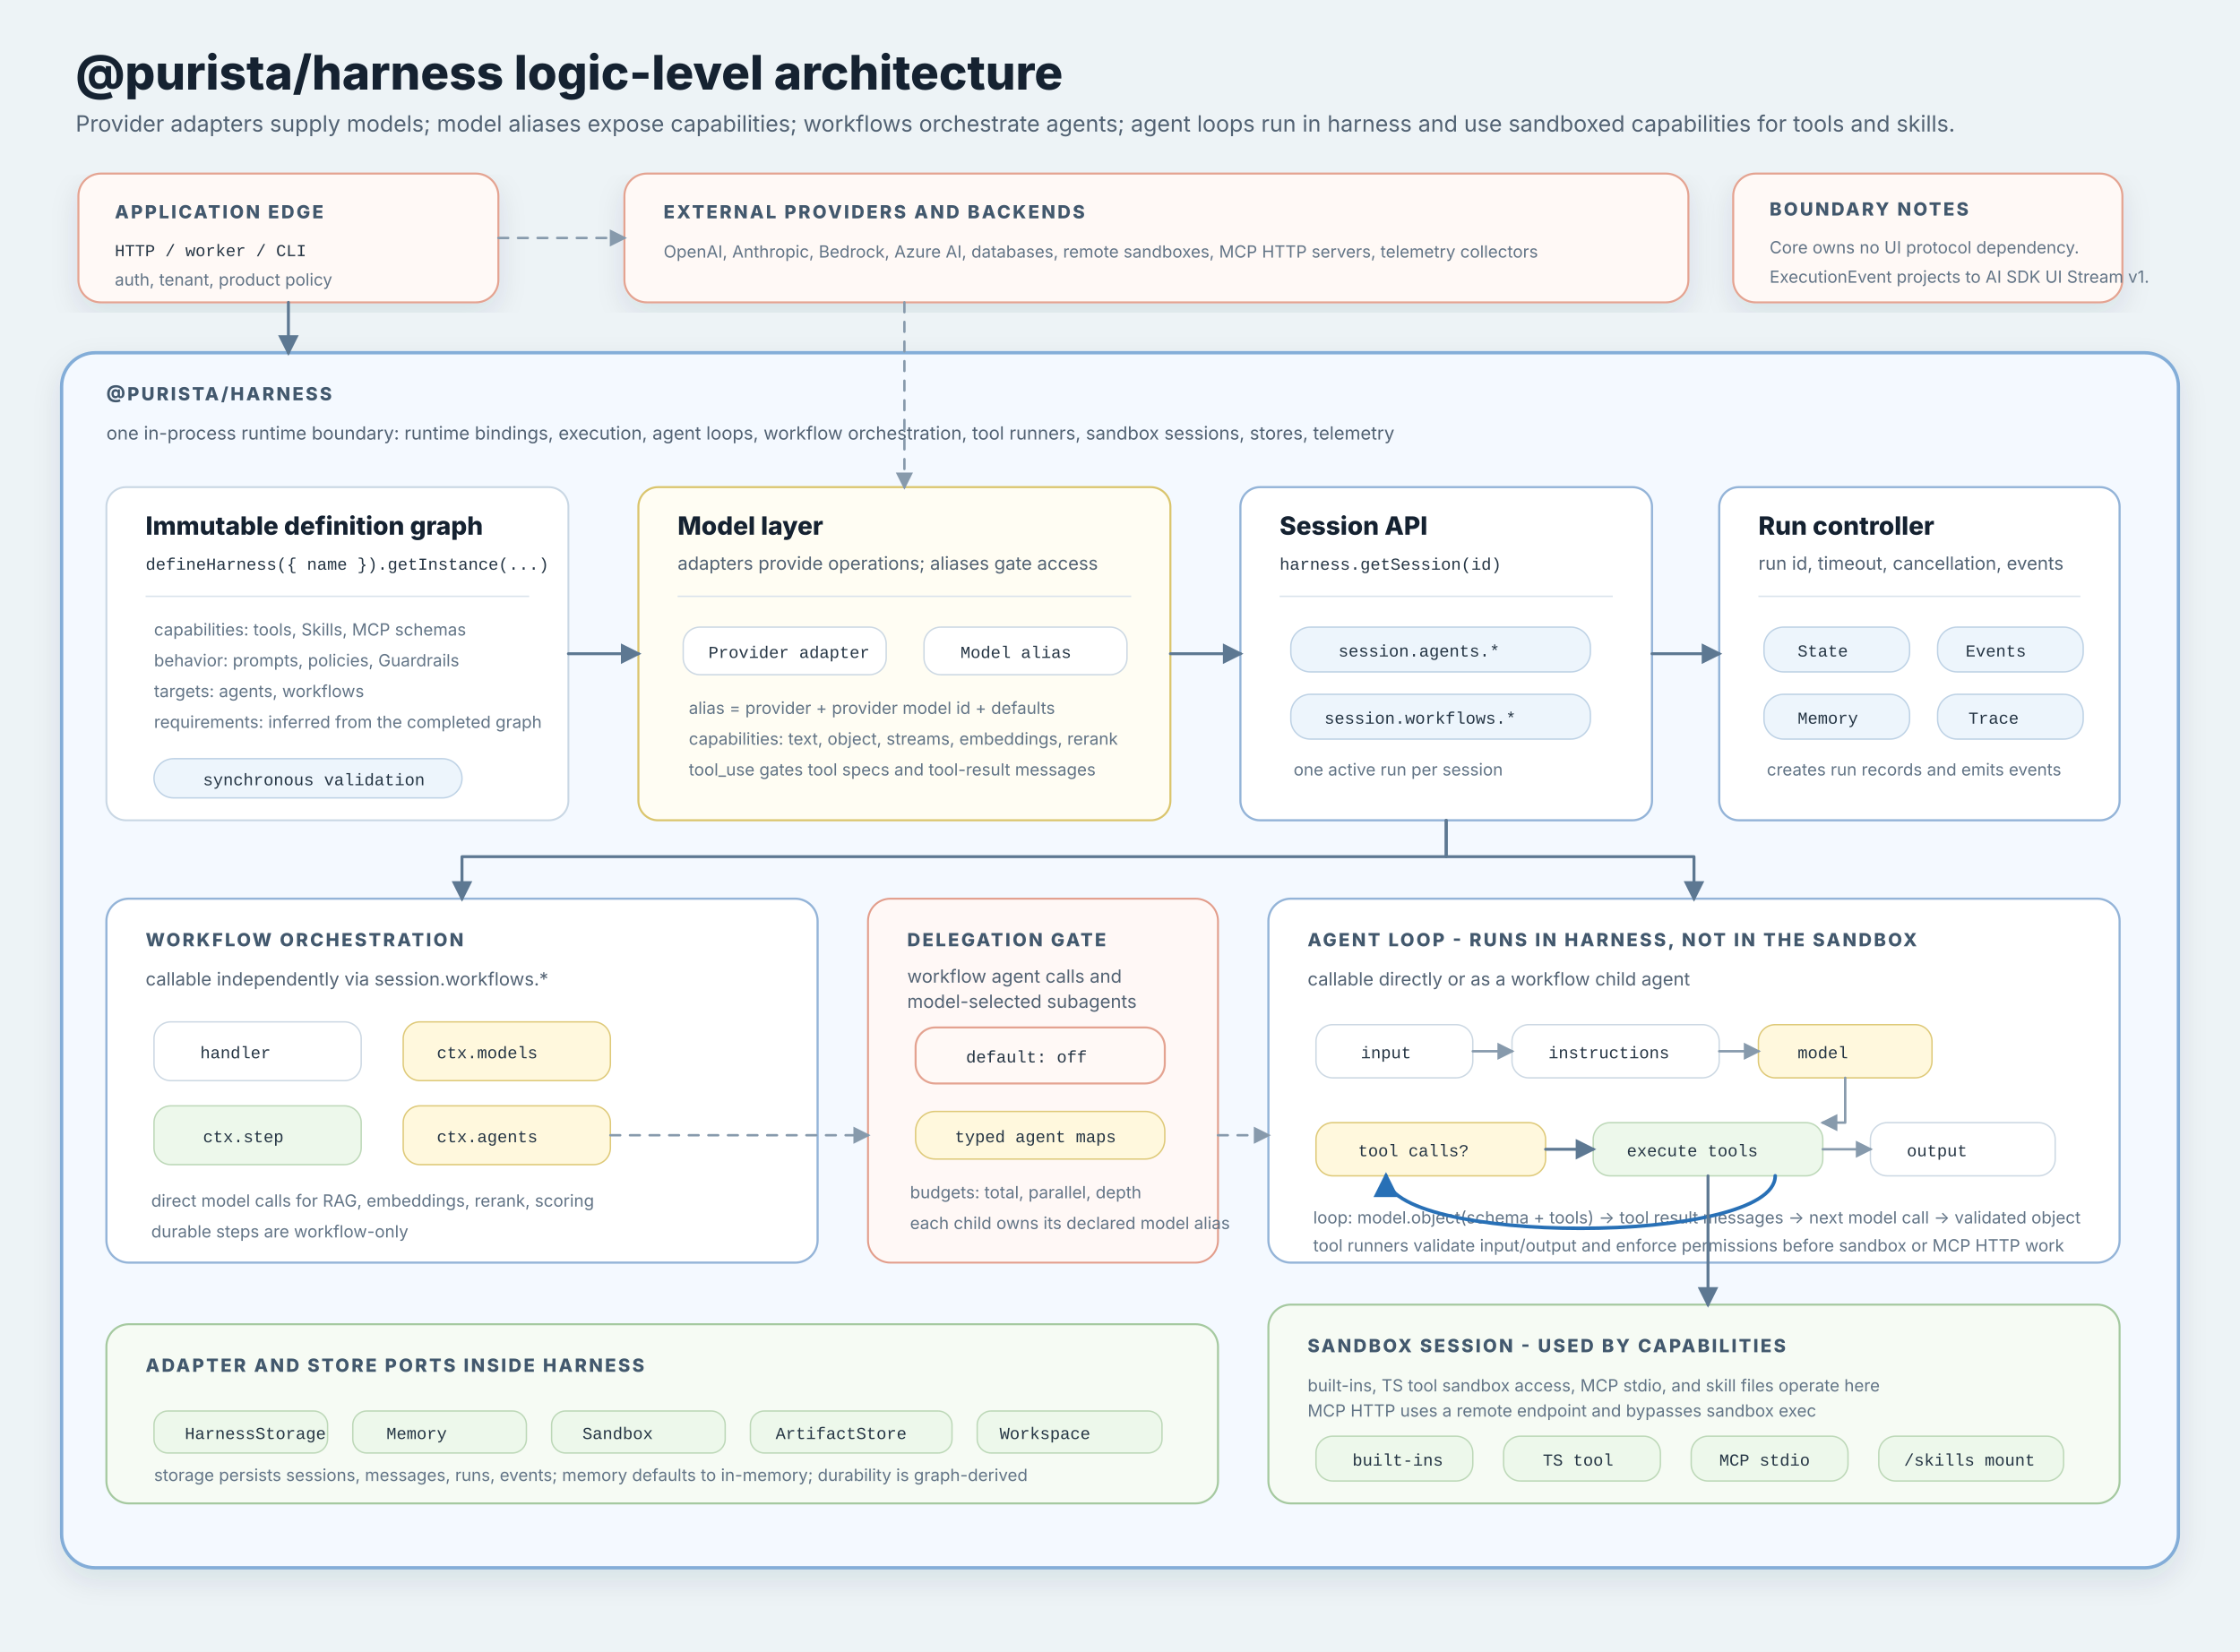
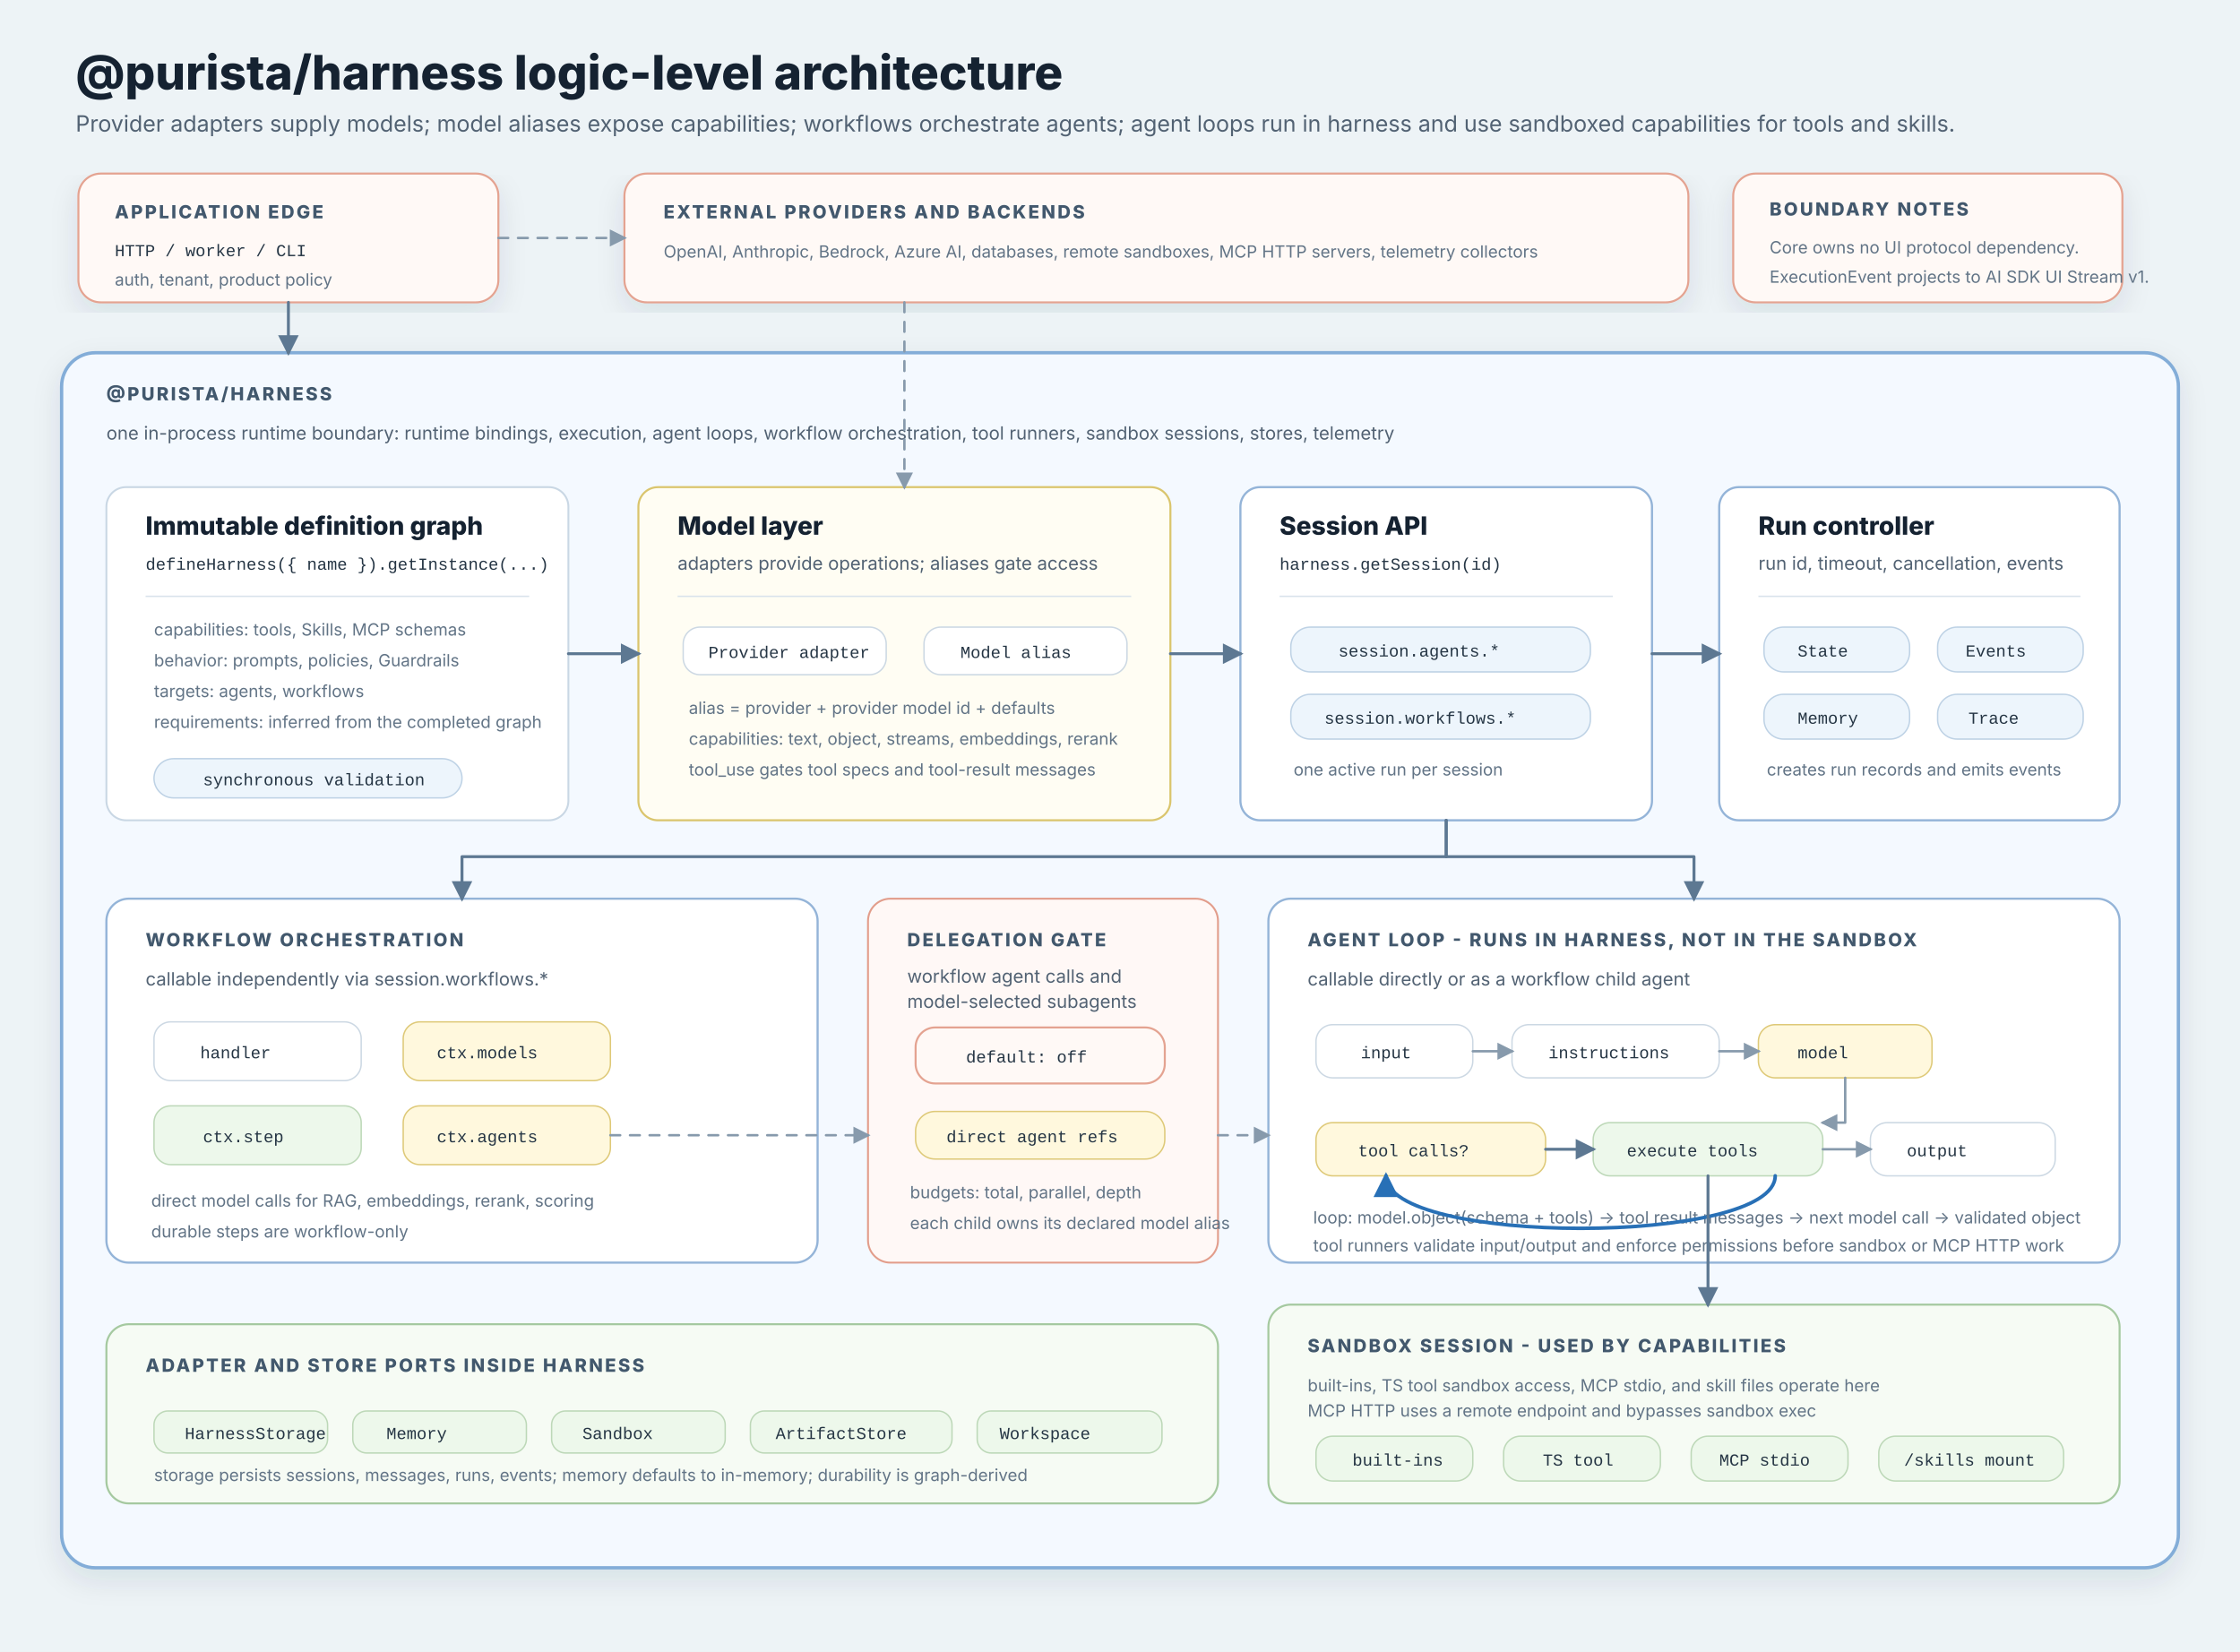
<svg xmlns="http://www.w3.org/2000/svg" width="1600" height="1180" viewBox="0 0 1600 1180" role="img" aria-labelledby="title desc">
  <defs>
    <style>
      text {
        font-family: Inter, ui-sans-serif, system-ui, -apple-system, BlinkMacSystemFont, "Segoe UI", sans-serif;
        fill: #152231;
      }
      .title { font-size: 34px; font-weight: 780; }
      .subtitle { font-size: 16px; fill: #526273; }
      .section { font-size: 13px; font-weight: 780; letter-spacing: 1.5px; fill: #42586d; }
      .boxTitle { font-size: 18px; font-weight: 760; }
      .boxSub { font-size: 13px; fill: #526273; }
      .small { font-size: 12px; fill: #627486; }
      .tiny { font-size: 11px; fill: #718191; }
      .mono { font-family: "SFMono-Regular", Consolas, "Liberation Mono", Menlo, monospace; font-size: 12px; fill: #253544; }
      .page { fill: #edf3f6; }
      .outside { fill: #fff9f6; stroke: #e4a391; stroke-width: 1.45; }
      .harness { fill: #f4f9ff; stroke: #83add8; stroke-width: 2.4; }
      .card { fill: #ffffff; stroke: #c9d7e4; stroke-width: 1.35; }
      .blue { fill: #ffffff; stroke: #94b4d8; stroke-width: 1.55; }
      .yellow { fill: #fffdf3; stroke: #dac56d; stroke-width: 1.45; }
      .green { fill: #f6fbf4; stroke: #a5c9a0; stroke-width: 1.45; }
      .red { fill: #fff8f6; stroke: #e29d8b; stroke-width: 1.35; }
      .pill { fill: #edf5fc; stroke: #bed2e5; stroke-width: 1; }
      .greenPill { fill: #edf8eb; stroke: #bdd8b8; stroke-width: 1; }
      .yellowPill { fill: #fff8dd; stroke: #dec978; stroke-width: 1; }
      .whitePill { fill: #ffffff; stroke: #ccd8e3; stroke-width: 1; }
      .line { stroke: #d8e2eb; stroke-width: 1; }
      .arrow { fill: none; stroke: #5d7892; stroke-width: 2.1; stroke-linecap: round; stroke-linejoin: round; marker-end: url(#arrow); }
      .softArrow { fill: none; stroke: #879aac; stroke-width: 1.75; stroke-linecap: round; stroke-linejoin: round; marker-end: url(#softArrow); }
      .dashArrow { fill: none; stroke: #879aac; stroke-width: 1.75; stroke-dasharray: 7 7; stroke-linecap: round; stroke-linejoin: round; marker-end: url(#softArrow); }
      .loopArrow { fill: none; stroke: #2870b6; stroke-width: 2.55; stroke-linecap: round; stroke-linejoin: round; marker-end: url(#blueArrow); }
    </style>
    <marker id="arrow" viewBox="0 0 10 10" refX="8.5" refY="5" markerWidth="7" markerHeight="7" orient="auto-start-reverse">
      <path d="M0 0 L10 5 L0 10 Z" fill="#5d7892" />
    </marker>
    <marker id="softArrow" viewBox="0 0 10 10" refX="8.5" refY="5" markerWidth="7" markerHeight="7" orient="auto-start-reverse">
      <path d="M0 0 L10 5 L0 10 Z" fill="#879aac" />
    </marker>
    <marker id="blueArrow" viewBox="0 0 10 10" refX="8.5" refY="5" markerWidth="7" markerHeight="7" orient="auto-start-reverse">
      <path d="M0 0 L10 5 L0 10 Z" fill="#2870b6" />
    </marker>
    <filter id="shadow" x="-8%" y="-8%" width="116%" height="116%">
      <feDropShadow dx="0" dy="8" stdDeviation="10" flood-color="#24384a" flood-opacity="0.10" />
    </filter>
  </defs>
  <rect class="page" width="1600" height="1180" />
  <text x="54" y="64" class="title">@purista/harness logic-level architecture</text>
  <text x="54" y="94" class="subtitle">Provider adapters supply models; model aliases expose capabilities; workflows orchestrate agents; agent loops run in harness and use sandboxed capabilities for tools and skills.</text>
  <rect x="56" y="124" width="300" height="92" rx="16" class="outside" filter="url(#shadow)" />
  <text x="82" y="156" class="section">APPLICATION EDGE</text>
  <text x="82" y="183" class="mono">HTTP / worker / CLI</text>
  <text x="82" y="204" class="small">auth, tenant, product policy</text>
  <rect x="446" y="124" width="760" height="92" rx="16" class="outside" filter="url(#shadow)" />
  <text x="474" y="156" class="section">EXTERNAL PROVIDERS AND BACKENDS</text>
  <text x="474" y="184" class="small">OpenAI, Anthropic, Bedrock, Azure AI, databases, remote sandboxes, MCP HTTP servers, telemetry collectors</text>
  <rect x="44" y="252" width="1512" height="868" rx="24" class="harness" filter="url(#shadow)" />
  <text x="76" y="286" class="section">@PURISTA/HARNESS</text>
  <text x="76" y="314" class="boxSub">one in-process runtime boundary: runtime bindings, execution, agent loops, workflow orchestration, tool runners, sandbox sessions, stores, telemetry</text>
  <rect x="76" y="348" width="330" height="238" rx="14" class="card" />
  <text x="104" y="382" class="boxTitle">Immutable definition graph</text>
  <text x="104" y="407" class="mono">defineHarness({ name }).getInstance(...)</text>
  <line x1="104" y1="426" x2="378" y2="426" class="line" />
  <text x="110" y="454" class="small">capabilities: tools, Skills, MCP schemas</text>
  <text x="110" y="476" class="small">behavior: prompts, policies, Guardrails</text>
  <text x="110" y="498" class="small">targets: agents, workflows</text>
  <text x="110" y="520" class="small">requirements: inferred from the completed graph</text>
  <rect x="110" y="542" width="220" height="28" rx="14" class="pill" />
  <text x="145" y="561" class="mono">synchronous validation</text>
  <rect x="456" y="348" width="380" height="238" rx="14" class="yellow" />
  <text x="484" y="382" class="boxTitle">Model layer</text>
  <text x="484" y="407" class="boxSub">adapters provide operations; aliases gate access</text>
  <line x1="484" y1="426" x2="808" y2="426" class="line" />
  <rect x="488" y="448" width="145" height="34" rx="12" class="whitePill" />
  <text x="506" y="470" class="mono">Provider adapter</text>
  <rect x="660" y="448" width="145" height="34" rx="12" class="whitePill" />
  <text x="686" y="470" class="mono">Model alias</text>
  <text x="492" y="510" class="small">alias = provider + provider model id + defaults</text>
  <text x="492" y="532" class="small">capabilities: text, object, streams, embeddings, rerank</text>
  <text x="492" y="554" class="small">tool_use gates tool specs and tool-result messages</text>
  <rect x="886" y="348" width="294" height="238" rx="14" class="blue" />
  <text x="914" y="382" class="boxTitle">Session API</text>
  <text x="914" y="407" class="mono">harness.getSession(id)</text>
  <line x1="914" y1="426" x2="1152" y2="426" class="line" />
  <rect x="922" y="448" width="214" height="32" rx="14" class="pill" />
  <text x="956" y="469" class="mono">session.agents.*</text>
  <rect x="922" y="496" width="214" height="32" rx="14" class="pill" />
  <text x="946" y="517" class="mono">session.workflows.*</text>
  <text x="924" y="554" class="small">one active run per session</text>
  <rect x="1228" y="348" width="286" height="238" rx="14" class="blue" />
  <text x="1256" y="382" class="boxTitle">Run controller</text>
  <text x="1256" y="407" class="boxSub">run id, timeout, cancellation, events</text>
  <line x1="1256" y1="426" x2="1486" y2="426" class="line" />
  <rect x="1260" y="448" width="104" height="32" rx="14" class="pill" />
  <text x="1284" y="469" class="mono">State</text>
  <rect x="1384" y="448" width="104" height="32" rx="14" class="pill" />
  <text x="1404" y="469" class="mono">Events</text>
  <rect x="1260" y="496" width="104" height="32" rx="14" class="pill" />
  <text x="1284" y="517" class="mono">Memory</text>
  <rect x="1384" y="496" width="104" height="32" rx="14" class="pill" />
  <text x="1406" y="517" class="mono">Trace</text>
  <text x="1262" y="554" class="small">creates run records and emits events</text>
  <rect x="76" y="642" width="508" height="260" rx="16" class="blue" />
  <text x="104" y="676" class="section">WORKFLOW ORCHESTRATION</text>
  <text x="104" y="704" class="boxSub">callable independently via session.workflows.*</text>
  <rect x="110" y="730" width="148" height="42" rx="12" class="whitePill" />
  <text x="143" y="756" class="mono">handler</text>
  <rect x="288" y="730" width="148" height="42" rx="12" class="yellowPill" />
  <text x="312" y="756" class="mono">ctx.models</text>
  <rect x="110" y="790" width="148" height="42" rx="12" class="greenPill" />
  <text x="145" y="816" class="mono">ctx.step</text>
  <rect x="288" y="790" width="148" height="42" rx="12" class="yellowPill" />
  <text x="312" y="816" class="mono">ctx.agents</text>
  <text x="108" y="862" class="small">direct model calls for RAG, embeddings, rerank, scoring</text>
  <text x="108" y="884" class="small">durable steps are workflow-only</text>
  <rect x="620" y="642" width="250" height="260" rx="16" class="red" />
  <text x="648" y="676" class="section">DELEGATION GATE</text>
  <text x="648" y="702" class="boxSub">workflow agent calls and</text>
  <text x="648" y="720" class="boxSub">model-selected subagents</text>
  <rect x="654" y="734" width="178" height="40" rx="14" class="outside" />
  <text x="690" y="759" class="mono">default: off</text>
  <rect x="654" y="794" width="178" height="34" rx="14" class="yellowPill" />
-   <text x="682" y="816" class="mono">typed agent maps</text>
+   <text x="676" y="816" class="mono">direct agent refs</text>
  <text x="650" y="856" class="small">budgets: total, parallel, depth</text>
  <text x="650" y="878" class="small">each child owns its declared model alias</text>
  <rect x="906" y="642" width="608" height="260" rx="16" class="blue" />
  <text x="934" y="676" class="section">AGENT LOOP - RUNS IN HARNESS, NOT IN THE SANDBOX</text>
  <text x="934" y="704" class="boxSub">callable directly or as a workflow child agent</text>
  <rect x="940" y="732" width="112" height="38" rx="12" class="whitePill" />
  <text x="972" y="756" class="mono">input</text>
  <rect x="1080" y="732" width="148" height="38" rx="12" class="whitePill" />
  <text x="1106" y="756" class="mono">instructions</text>
  <rect x="1256" y="732" width="124" height="38" rx="12" class="yellowPill" />
  <text x="1284" y="756" class="mono">model</text>
  <rect x="940" y="802" width="164" height="38" rx="12" class="yellowPill" />
  <text x="970" y="826" class="mono">tool calls?</text>
  <rect x="1138" y="802" width="164" height="38" rx="12" class="greenPill" />
  <text x="1162" y="826" class="mono">execute tools</text>
  <rect x="1336" y="802" width="132" height="38" rx="12" class="whitePill" />
  <text x="1362" y="826" class="mono">output</text>
  <text x="938" y="874" class="small">loop: model.object(schema + tools) -&gt; tool result messages -&gt; next model call -&gt; validated object</text>
  <text x="938" y="894" class="small">tool runners validate input/output and enforce permissions before sandbox or MCP HTTP work</text>
  <rect x="906" y="932" width="608" height="142" rx="16" class="green" />
  <text x="934" y="966" class="section">SANDBOX SESSION - USED BY CAPABILITIES</text>
  <text x="934" y="994" class="small">built-ins, TS tool sandbox access, MCP stdio, and skill files operate here</text>
  <text x="934" y="1012" class="small">MCP HTTP uses a remote endpoint and bypasses sandbox exec</text>
  <rect x="940" y="1026" width="112" height="32" rx="12" class="greenPill" />
  <text x="966" y="1047" class="mono">built-ins</text>
  <rect x="1074" y="1026" width="112" height="32" rx="12" class="greenPill" />
  <text x="1102" y="1047" class="mono">TS tool</text>
  <rect x="1208" y="1026" width="112" height="32" rx="12" class="greenPill" />
  <text x="1228" y="1047" class="mono">MCP stdio</text>
  <rect x="1342" y="1026" width="132" height="32" rx="12" class="greenPill" />
  <text x="1360" y="1047" class="mono">/skills mount</text>
  <rect x="76" y="946" width="794" height="128" rx="16" class="green" />
  <text x="104" y="980" class="section">ADAPTER AND STORE PORTS INSIDE HARNESS</text>
  <rect x="110" y="1008" width="124" height="30" rx="10" class="greenPill" />
  <text x="132" y="1028" class="mono">HarnessStorage</text>
  <rect x="252" y="1008" width="124" height="30" rx="10" class="greenPill" />
  <text x="276" y="1028" class="mono">Memory</text>
  <rect x="394" y="1008" width="124" height="30" rx="10" class="greenPill" />
  <text x="416" y="1028" class="mono">Sandbox</text>
  <rect x="536" y="1008" width="144" height="30" rx="10" class="greenPill" />
  <text x="554" y="1028" class="mono">ArtifactStore</text>
  <rect x="698" y="1008" width="132" height="30" rx="10" class="greenPill" />
  <text x="714" y="1028" class="mono">Workspace</text>
  <text x="110" y="1058" class="small">storage persists sessions, messages, runs, events; memory defaults to in-memory; durability is graph-derived</text>
  <rect x="1238" y="124" width="278" height="92" rx="16" class="outside" filter="url(#shadow)" />
  <text x="1264" y="154" class="section">BOUNDARY NOTES</text>
  <text x="1264" y="181" class="small">Core owns no UI protocol dependency.</text>
  <text x="1264" y="202" class="small">ExecutionEvent projects to AI SDK UI Stream v1.</text>
  <path d="M206 216 L206 252" class="arrow" />
  <path d="M356 170 L446 170" class="dashArrow" />
  <path d="M646 216 L646 348" class="dashArrow" />
  <path d="M406 467 L456 467" class="arrow" />
  <path d="M836 467 L886 467" class="arrow" />
  <path d="M1180 467 L1228 467" class="arrow" />
  <path d="M1033 586 L1033 612 L1210 612 L1210 642" class="arrow" />
  <path d="M1033 586 L1033 612 L330 612 L330 642" class="arrow" />
  <path d="M436 811 L620 811" class="dashArrow" />
  <path d="M870 811 L906 811" class="dashArrow" />
  <path d="M1052 751 L1080 751" class="softArrow" />
  <path d="M1228 751 L1256 751" class="softArrow" />
  <path d="M1318 770 L1318 802 L1302 802" class="softArrow" />
  <path d="M1104 821 L1138 821" class="arrow" />
  <path d="M1302 821 L1336 821" class="softArrow" />
  <path d="M1268 840 C1268 890 990 890 990 840" class="loopArrow" />
  <path d="M1220 840 L1220 932" class="arrow" />
</svg>
